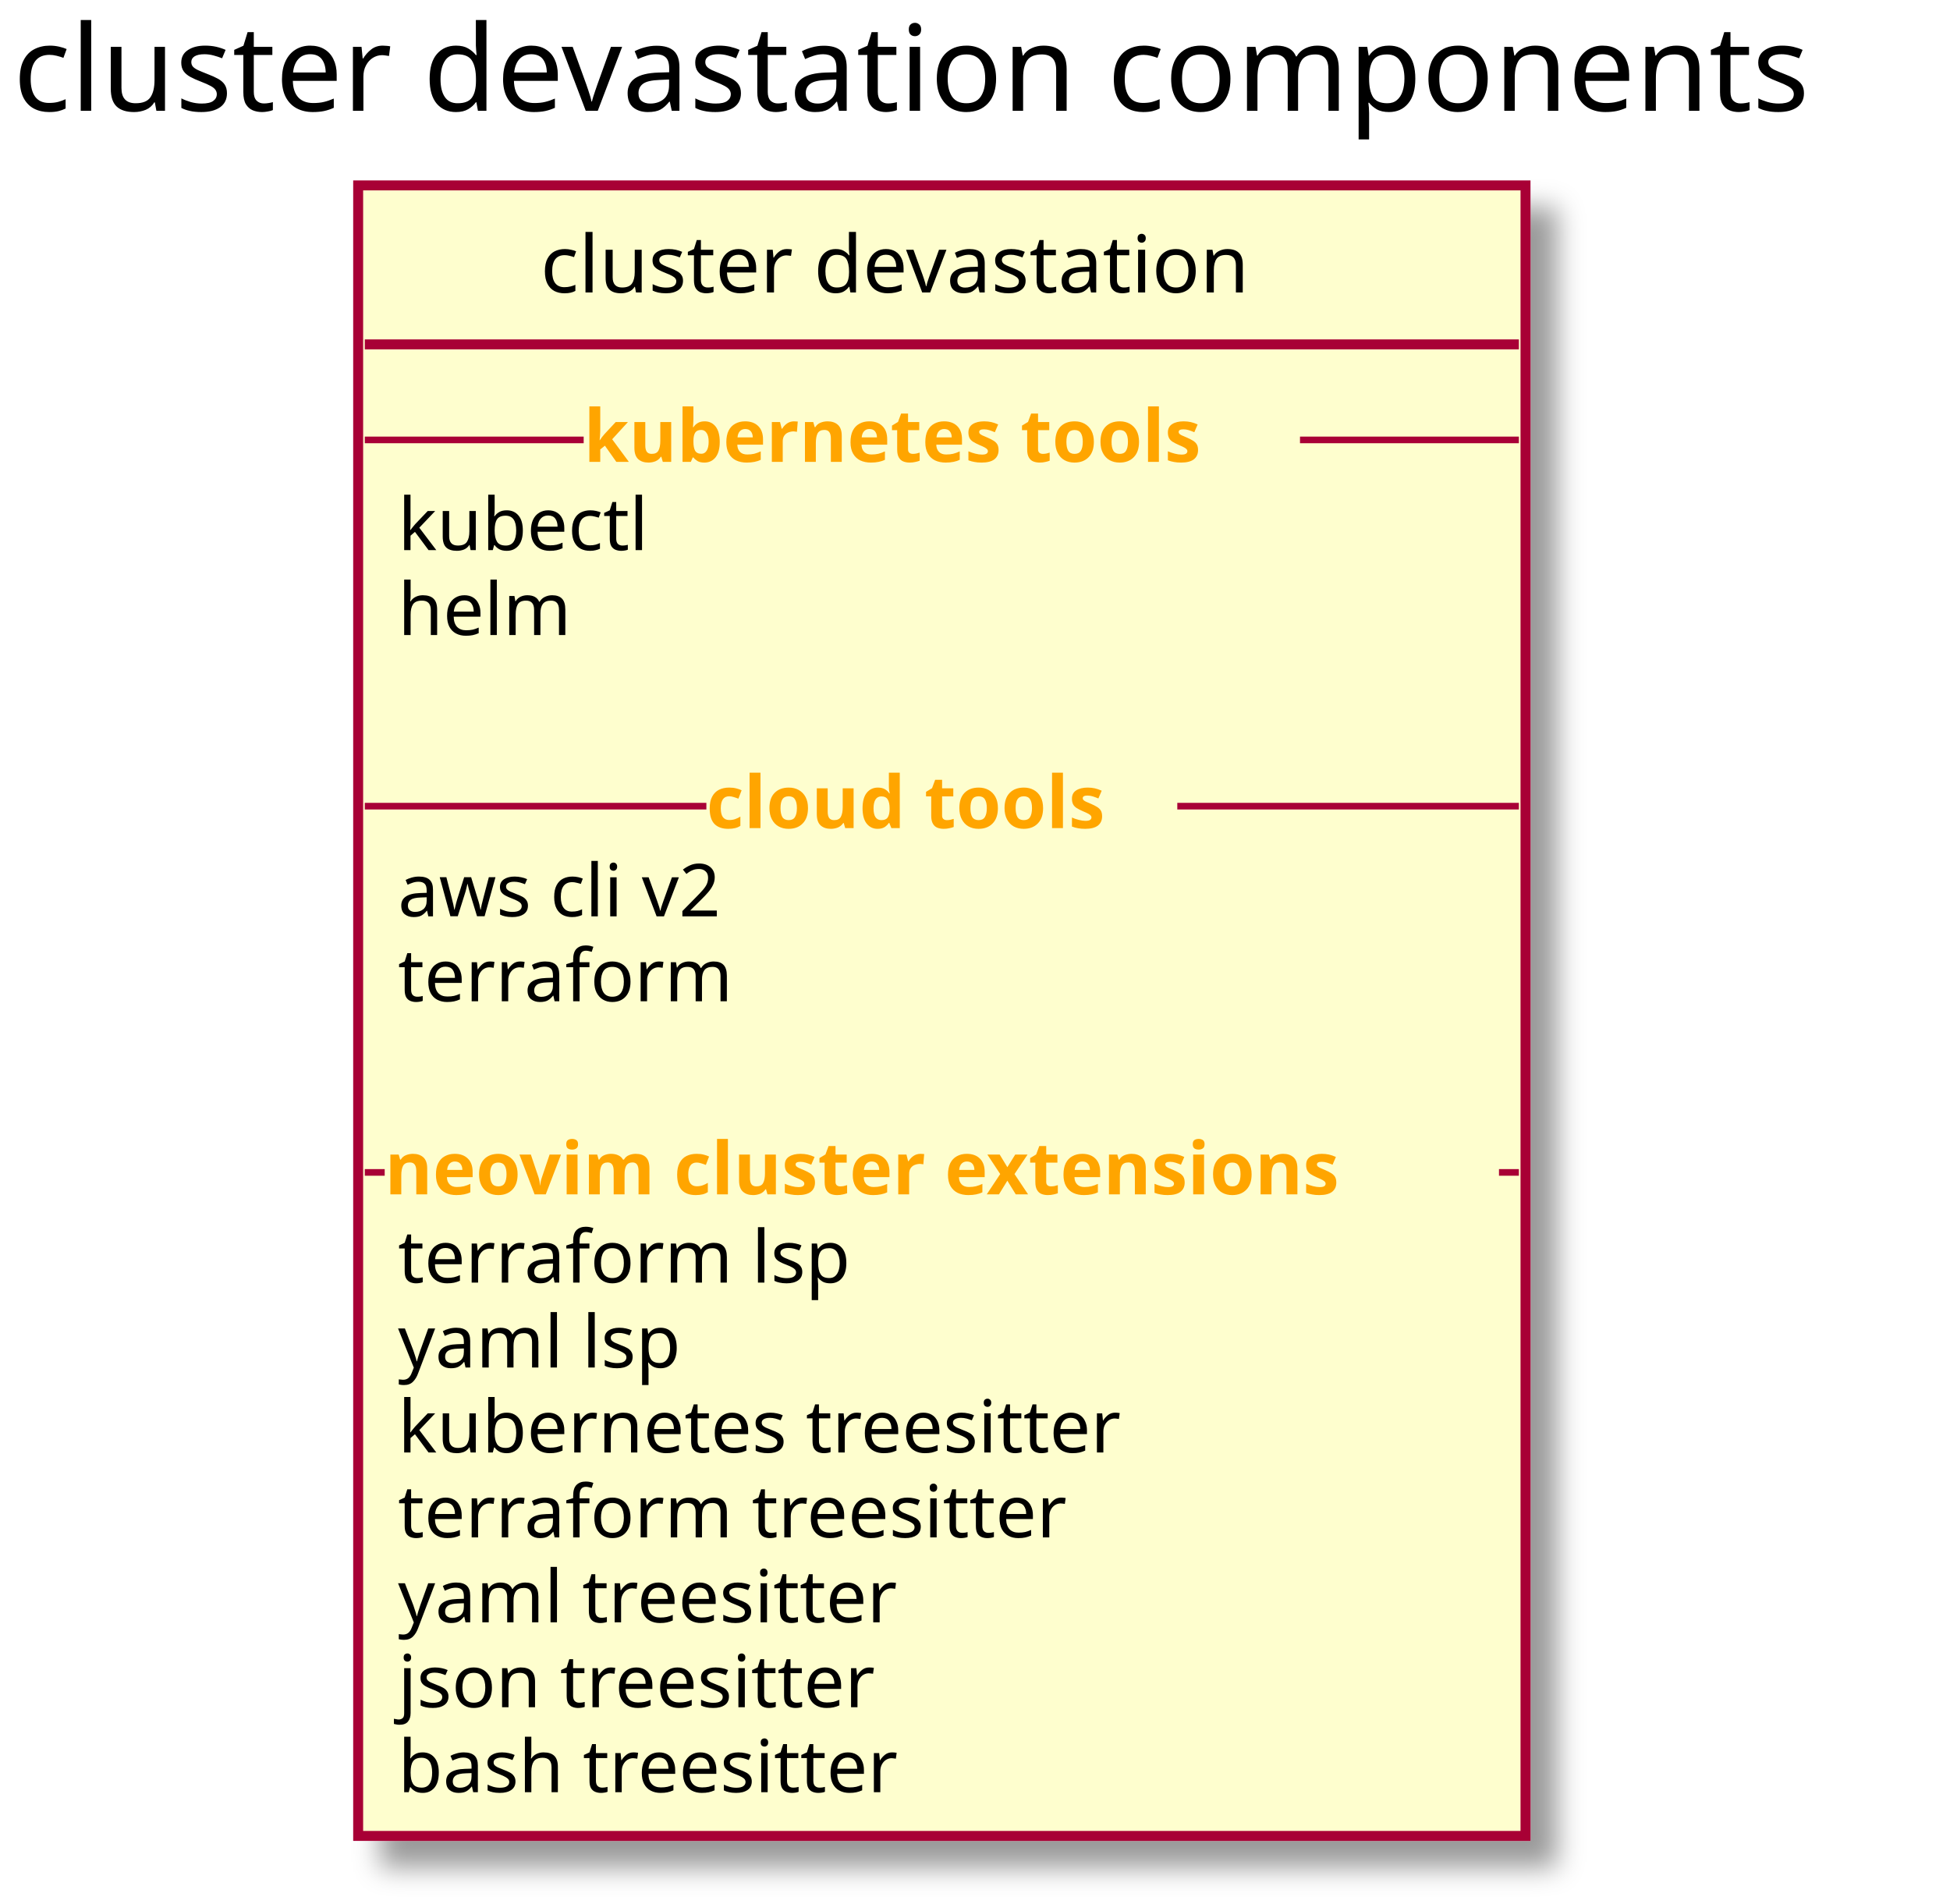
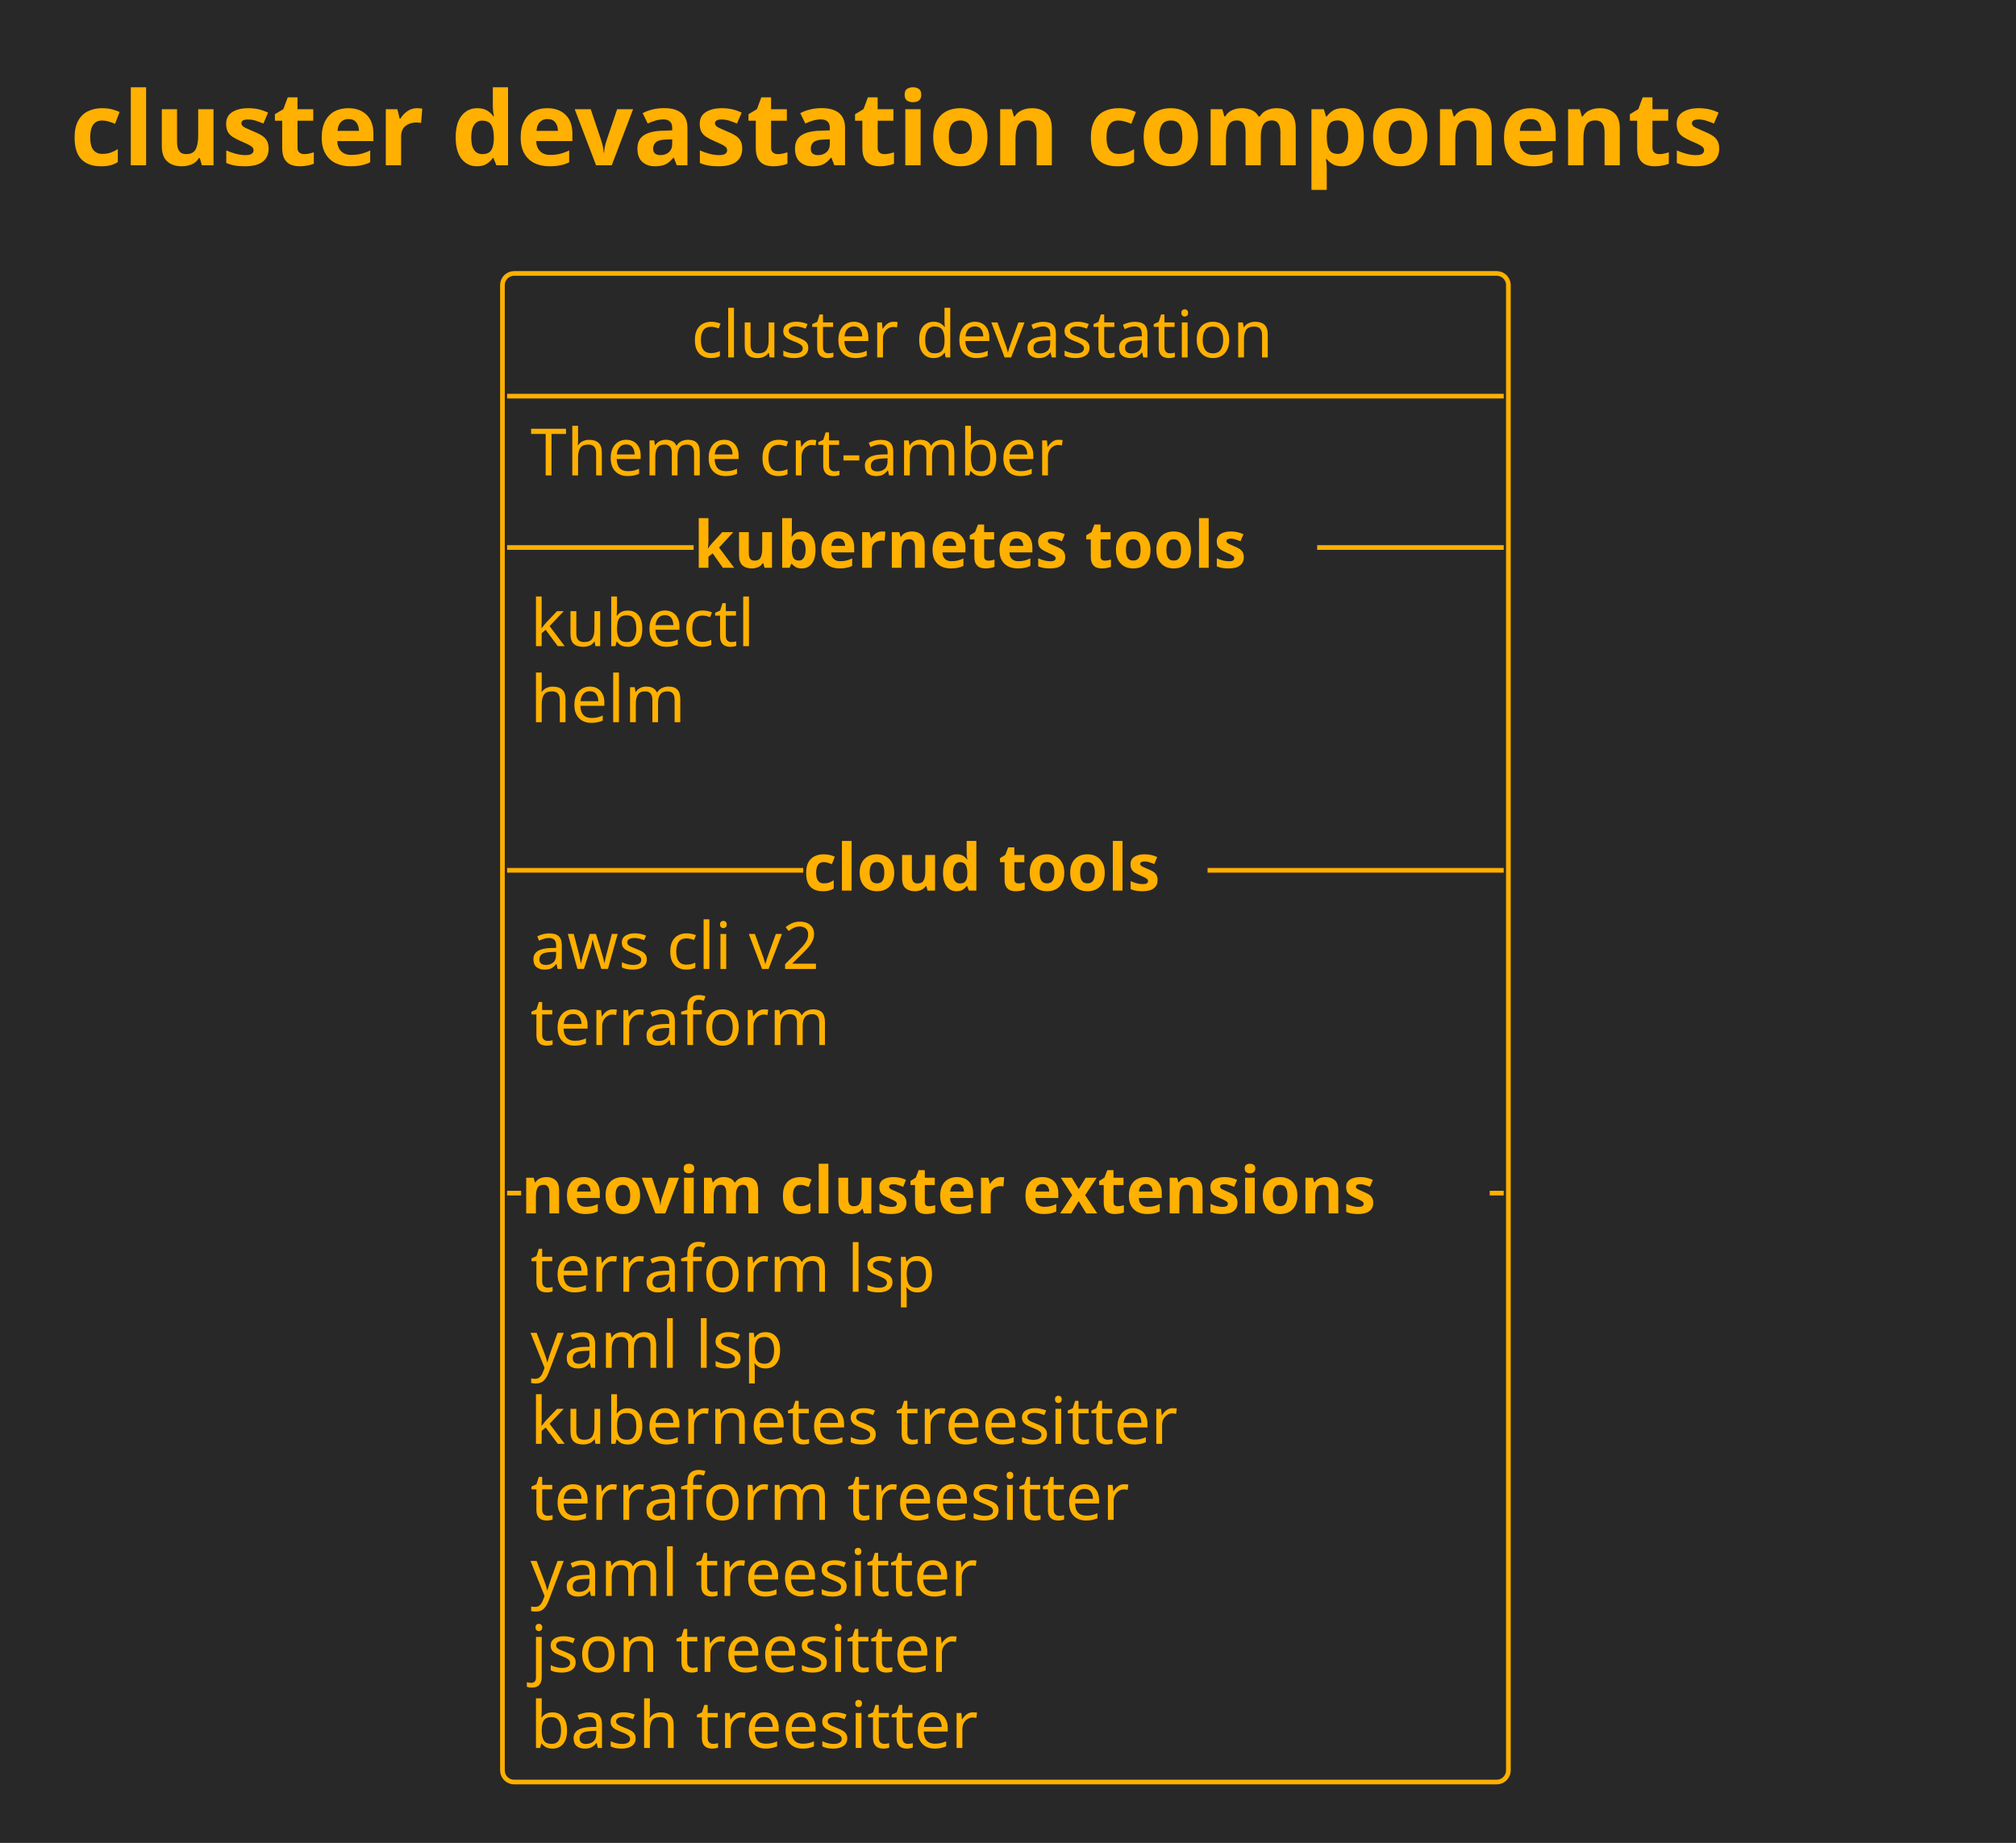
- <svg xmlns="http://www.w3.org/2000/svg" contentScriptType="application/ecmascript" contentStyleType="text/css" height="287px" preserveAspectRatio="none" style="width:294px;height:287px;" version="1.1" viewBox="0 0 294 287" width="294px" zoomAndPan="magnify">
-   <defs>
-     <filter height="300%" id="fvrw0v1ssdhtd" width="300%" x="-1" y="-1">
-       <feGaussianBlur result="blurOut" stdDeviation="2.0" />
-       <feColorMatrix in="blurOut" result="blurOut2" type="matrix" values="0 0 0 0 0 0 0 0 0 0 0 0 0 0 0 0 0 0 .4 0" />
-       <feOffset dx="4.0" dy="4.0" in="blurOut2" result="blurOut3" />
-       <feBlend in="SourceGraphic" in2="blurOut3" mode="normal" />
-     </filter>
-   </defs>
+ <svg xmlns="http://www.w3.org/2000/svg" contentStyleType="text/css" data-diagram-type="CLASS" height="395px" preserveAspectRatio="none" style="width:432px;height:395px;background:#282828;" version="1.1" viewBox="0 0 432 395" width="432px" zoomAndPan="magnify">
+   <defs />
  <g>
-     <text fill="#000000" font-family="sans-serif" font-size="18" lengthAdjust="spacingAndGlyphs" textLength="280" x="2" y="16.708">cluster devastation components</text>
-     <rect fill="#FEFECE" filter="url(#fvrw0v1ssdhtd)" height="248.844" id="ClusterDev" style="stroke: #A80036; stroke-width: 1.5;" width="176" x="54" y="27.953" />
-     <text fill="#000000" font-family="sans-serif" font-size="12" lengthAdjust="spacingAndGlyphs" textLength="121" x="81.5" y="44.092">cluster devastation</text>
-     <line style="stroke: #A80036; stroke-width: 1.5;" x1="55" x2="229" y1="51.922" y2="51.922" />
-     <text fill="#000000" font-family="sans-serif" font-size="11" lengthAdjust="spacingAndGlyphs" textLength="40" x="60" y="82.937">kubectl</text>
-     <text fill="#000000" font-family="sans-serif" font-size="11" lengthAdjust="spacingAndGlyphs" textLength="28" x="60" y="95.742">helm</text>
-     <text fill="#000000" font-family="sans-serif" font-size="11" lengthAdjust="spacingAndGlyphs" textLength="0" x="64" y="108.546" />
-     <line style="stroke: #A80036; stroke-width: 1.0;" x1="55" x2="88" y1="66.324" y2="66.324" />
-     <text fill="#FFA500" font-family="sans-serif" font-size="11" font-weight="bold" lengthAdjust="spacingAndGlyphs" textLength="108" x="88" y="69.632">kubernetes tools</text>
-     <line style="stroke: #A80036; stroke-width: 1.0;" x1="196" x2="229" y1="66.324" y2="66.324" />
-     <text fill="#000000" font-family="sans-serif" font-size="11" lengthAdjust="spacingAndGlyphs" textLength="56" x="60" y="138.156">aws cli v2</text>
-     <text fill="#000000" font-family="sans-serif" font-size="11" lengthAdjust="spacingAndGlyphs" textLength="55" x="60" y="150.96">terraform</text>
-     <text fill="#000000" font-family="sans-serif" font-size="11" lengthAdjust="spacingAndGlyphs" textLength="0" x="64" y="163.765" />
-     <line style="stroke: #A80036; stroke-width: 1.0;" x1="55" x2="106.5" y1="121.543" y2="121.543" />
-     <text fill="#FFA500" font-family="sans-serif" font-size="11" font-weight="bold" lengthAdjust="spacingAndGlyphs" textLength="71" x="106.5" y="124.851">cloud tools</text>
-     <line style="stroke: #A80036; stroke-width: 1.0;" x1="177.5" x2="229" y1="121.543" y2="121.543" />
-     <text fill="#000000" font-family="sans-serif" font-size="11" lengthAdjust="spacingAndGlyphs" textLength="76" x="60" y="193.375">terraform lsp</text>
-     <text fill="#000000" font-family="sans-serif" font-size="11" lengthAdjust="spacingAndGlyphs" textLength="48" x="60" y="206.179">yaml lsp</text>
-     <text fill="#000000" font-family="sans-serif" font-size="11" lengthAdjust="spacingAndGlyphs" textLength="121" x="60" y="218.984">kubernetes treesitter</text>
-     <text fill="#000000" font-family="sans-serif" font-size="11" lengthAdjust="spacingAndGlyphs" textLength="112" x="60" y="231.789">terraform treesitter</text>
-     <text fill="#000000" font-family="sans-serif" font-size="11" lengthAdjust="spacingAndGlyphs" textLength="84" x="60" y="244.593">yaml treesitter</text>
-     <text fill="#000000" font-family="sans-serif" font-size="11" lengthAdjust="spacingAndGlyphs" textLength="81" x="60" y="257.398">json treesitter</text>
-     <text fill="#000000" font-family="sans-serif" font-size="11" lengthAdjust="spacingAndGlyphs" textLength="85" x="60" y="270.203">bash treesitter</text>
-     <line style="stroke: #A80036; stroke-width: 1.0;" x1="55" x2="58" y1="176.762" y2="176.762" />
-     <text fill="#FFA500" font-family="sans-serif" font-size="11" font-weight="bold" lengthAdjust="spacingAndGlyphs" textLength="168" x="58" y="180.07">neovim cluster extensions</text>
-     <line style="stroke: #A80036; stroke-width: 1.0;" x1="226" x2="229" y1="176.762" y2="176.762" />
+     <rect fill="#282828" height="395" style="stroke:none;stroke-width:1;" width="432" x="0" y="0" />
+     <text fill="#FFB000" font-family="Verdana" font-size="22" font-weight="bold" lengthAdjust="spacing" textLength="399.889" x="15" y="35.421">cluster devastation components</text>
+     <g class="entity" data-entity="ClusterDev" data-source-line="9" data-uid="ent0002" id="entity_ClusterDev">
+       <rect fill="#282828" height="323.344" rx="2.5" ry="2.5" style="stroke:#FFB000;stroke-width:1;" width="215.56" x="107.665" y="58.609" />
+       <text fill="#FFB000" font-family="Verdana" font-size="14" lengthAdjust="spacing" textLength="134.606" x="148.141" y="76.605">cluster devastation</text>
+       <line style="stroke:#FFB000;stroke-width:1;" x1="108.665" x2="322.224" y1="84.906" y2="84.906" />
+       <text fill="#FFB000" font-family="Verdana" font-size="14" lengthAdjust="spacing" textLength="122.206" x="113.665" y="101.901">Theme crt-amber</text>
+       <text fill="#FFB000" font-family="Verdana" font-size="14" lengthAdjust="spacing" textLength="51.557" x="113.665" y="138.495">kubectl</text>
+       <text fill="#FFB000" font-family="Verdana" font-size="14" lengthAdjust="spacing" textLength="35.014" x="113.665" y="154.792">helm</text>
+       <text fill="#FFB000" font-family="Verdana" font-size="14" lengthAdjust="spacing" textLength="4.45" x="113.665" y="171.089"> </text>
+       <line style="stroke:#FFB000;stroke-width:1;" x1="108.665" x2="148.637" y1="117.352" y2="117.352" />
+       <text fill="#FFB000" font-family="Verdana" font-size="14" font-weight="bold" lengthAdjust="spacing" textLength="133.615" x="148.637" y="121.698">kubernetes tools</text>
+       <line style="stroke:#FFB000;stroke-width:1;" x1="282.252" x2="322.224" y1="117.352" y2="117.352" />
+       <text fill="#FFB000" font-family="Verdana" font-size="14" lengthAdjust="spacing" textLength="68.893" x="113.665" y="207.683">aws cli v2</text>
+       <text fill="#FFB000" font-family="Verdana" font-size="14" lengthAdjust="spacing" textLength="67.081" x="113.665" y="223.98">terraform</text>
+       <text fill="#FFB000" font-family="Verdana" font-size="14" lengthAdjust="spacing" textLength="4.45" x="113.665" y="240.276"> </text>
+       <line style="stroke:#FFB000;stroke-width:1;" x1="108.665" x2="172.125" y1="186.539" y2="186.539" />
+       <text fill="#FFB000" font-family="Verdana" font-size="14" font-weight="bold" lengthAdjust="spacing" textLength="86.639" x="172.125" y="190.886">cloud tools</text>
+       <line style="stroke:#FFB000;stroke-width:1;" x1="258.764" x2="322.224" y1="186.539" y2="186.539" />
+       <text fill="#FFB000" font-family="Verdana" font-size="14" lengthAdjust="spacing" textLength="91.602" x="113.665" y="276.87">terraform lsp</text>
+       <text fill="#FFB000" font-family="Verdana" font-size="14" lengthAdjust="spacing" textLength="58.912" x="113.665" y="293.167">yaml lsp</text>
+       <text fill="#FFB000" font-family="Verdana" font-size="14" lengthAdjust="spacing" textLength="148.572" x="113.665" y="309.464">kubernetes treesitter</text>
+       <text fill="#FFB000" font-family="Verdana" font-size="14" lengthAdjust="spacing" textLength="136.534" x="113.665" y="325.761">terraform treesitter</text>
+       <text fill="#FFB000" font-family="Verdana" font-size="14" lengthAdjust="spacing" textLength="103.845" x="113.665" y="342.058">yaml treesitter</text>
+       <text fill="#FFB000" font-family="Verdana" font-size="14" lengthAdjust="spacing" textLength="98.075" x="113.665" y="358.354">json treesitter</text>
+       <text fill="#FFB000" font-family="Verdana" font-size="14" lengthAdjust="spacing" textLength="103.086" x="113.665" y="374.651">bash treesitter</text>
+       <line style="stroke:#FFB000;stroke-width:1;" x1="108.665" x2="111.665" y1="255.727" y2="255.727" />
+       <text fill="#FFB000" font-family="Verdana" font-size="14" font-weight="bold" lengthAdjust="spacing" textLength="207.56" x="111.665" y="260.073">neovim cluster extensions</text>
+       <line style="stroke:#FFB000;stroke-width:1;" x1="319.224" x2="322.224" y1="255.727" y2="255.727" />
+     </g>
  </g>
</svg>
